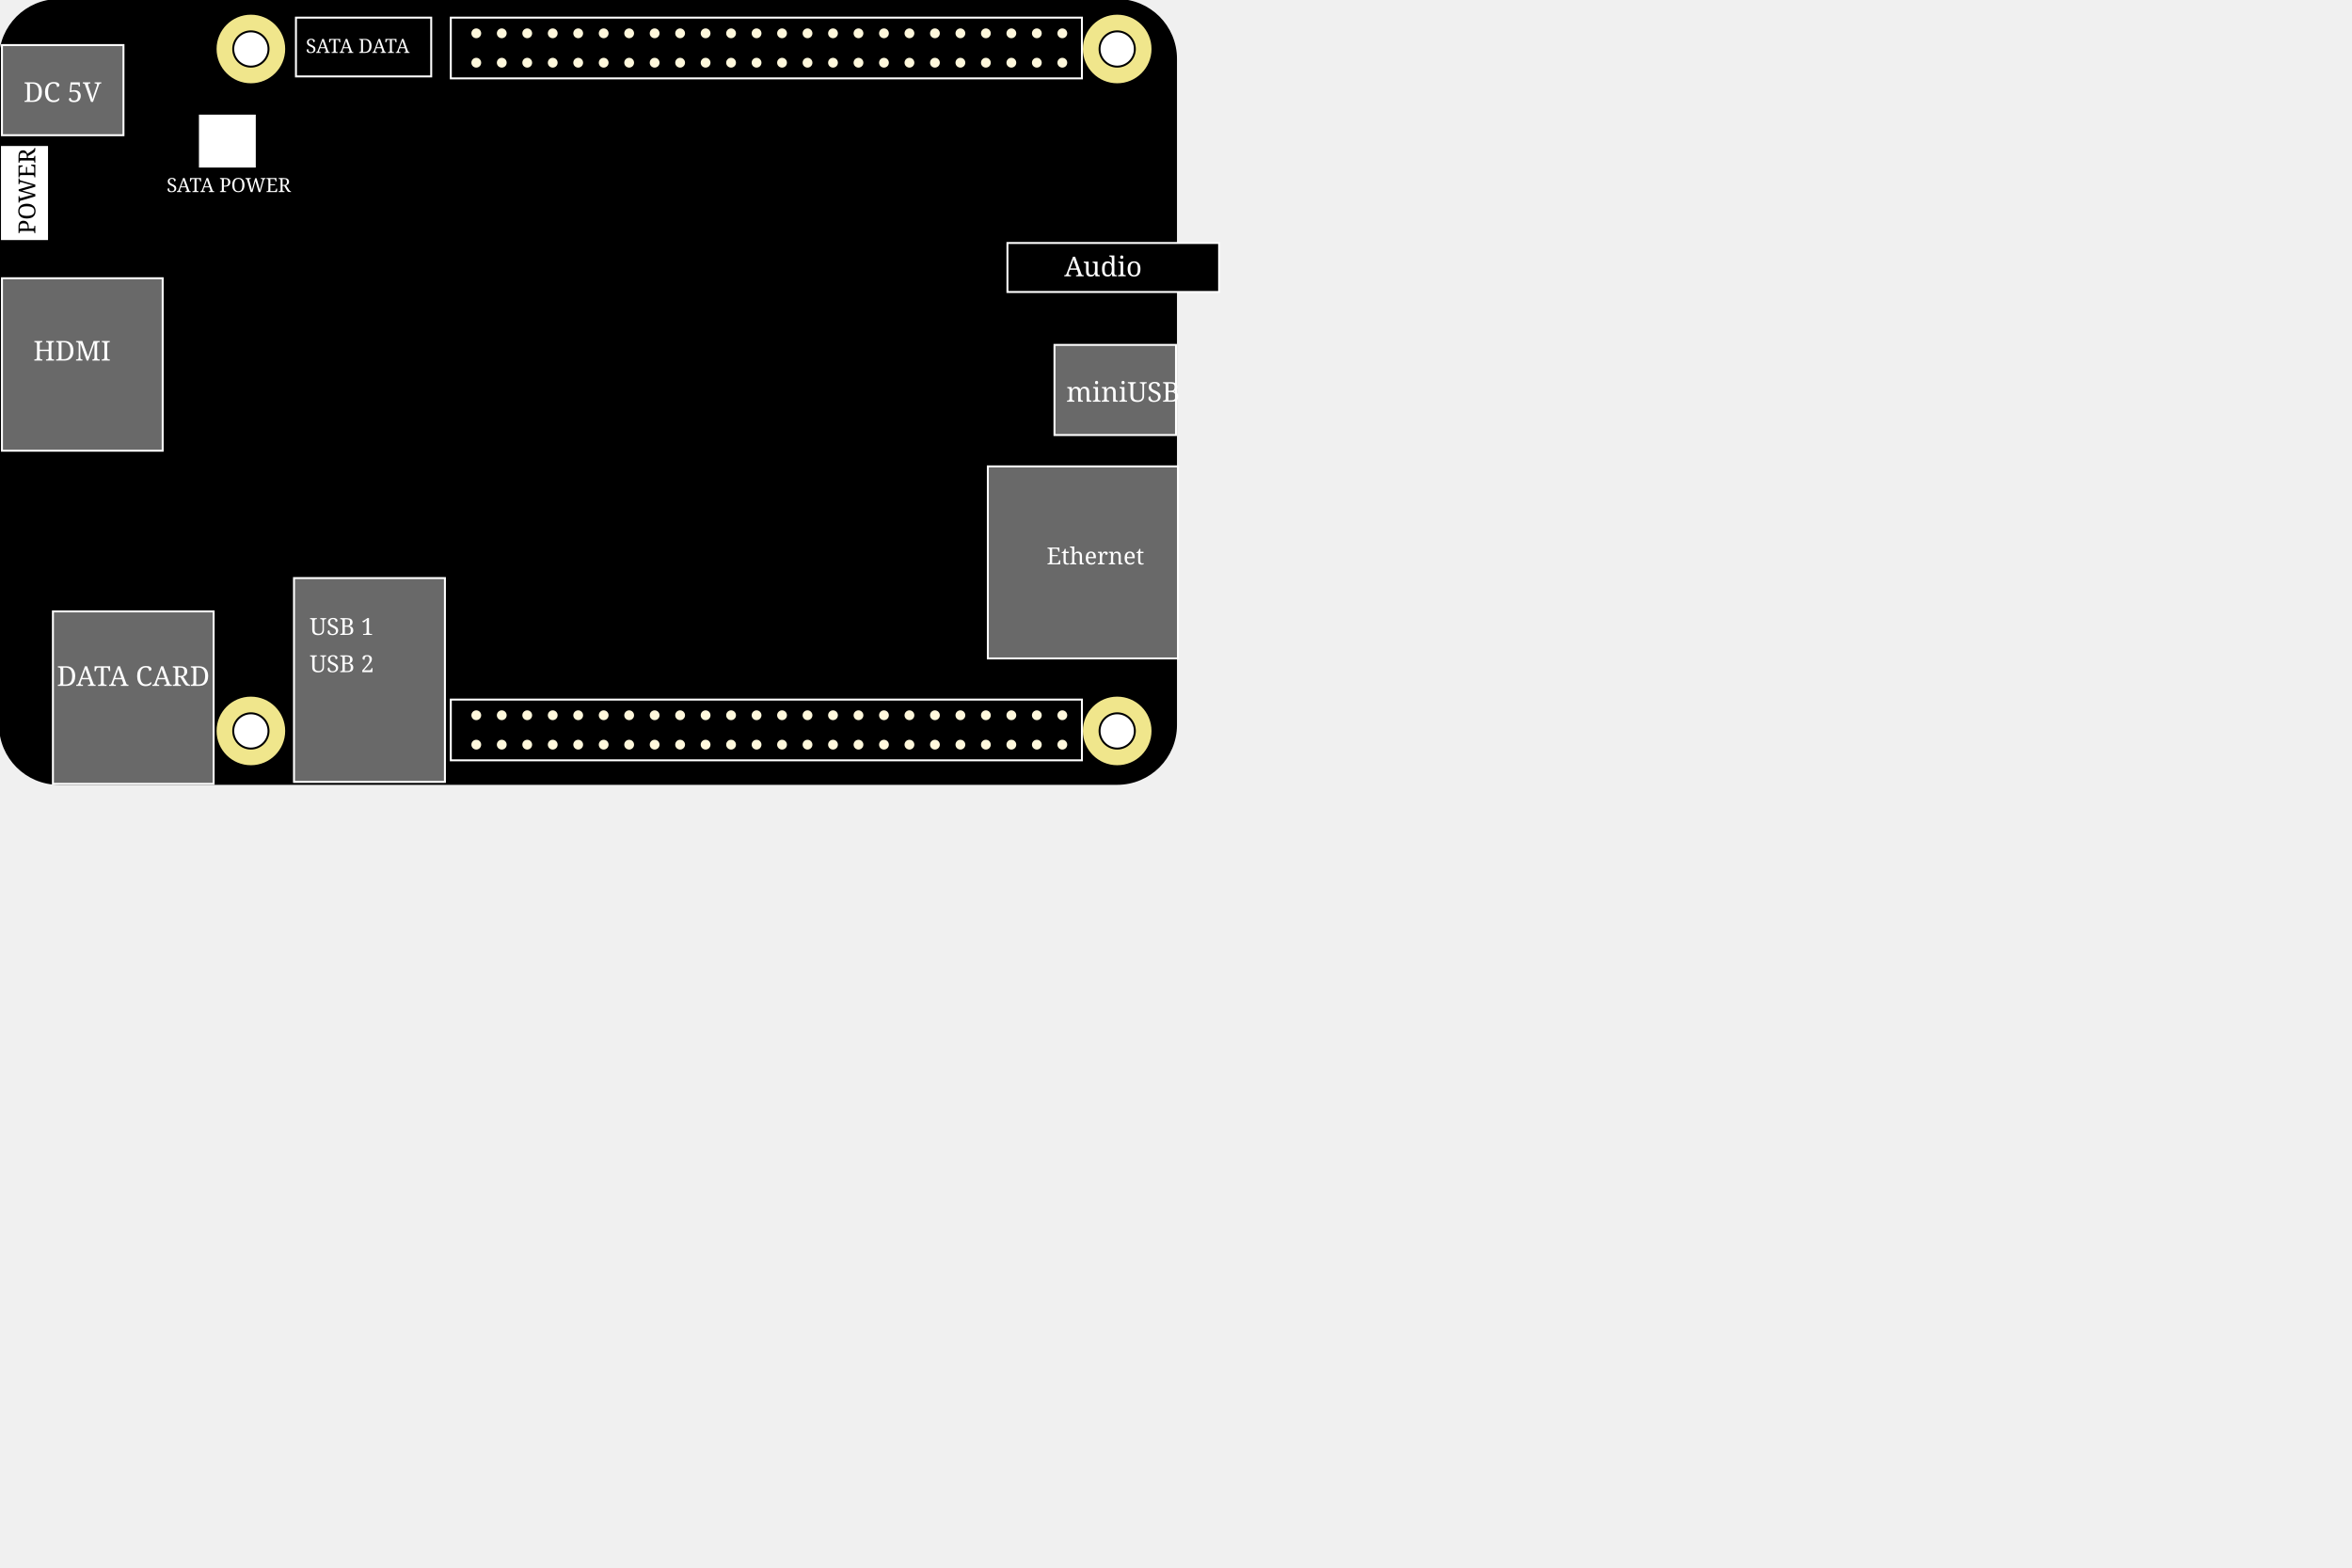
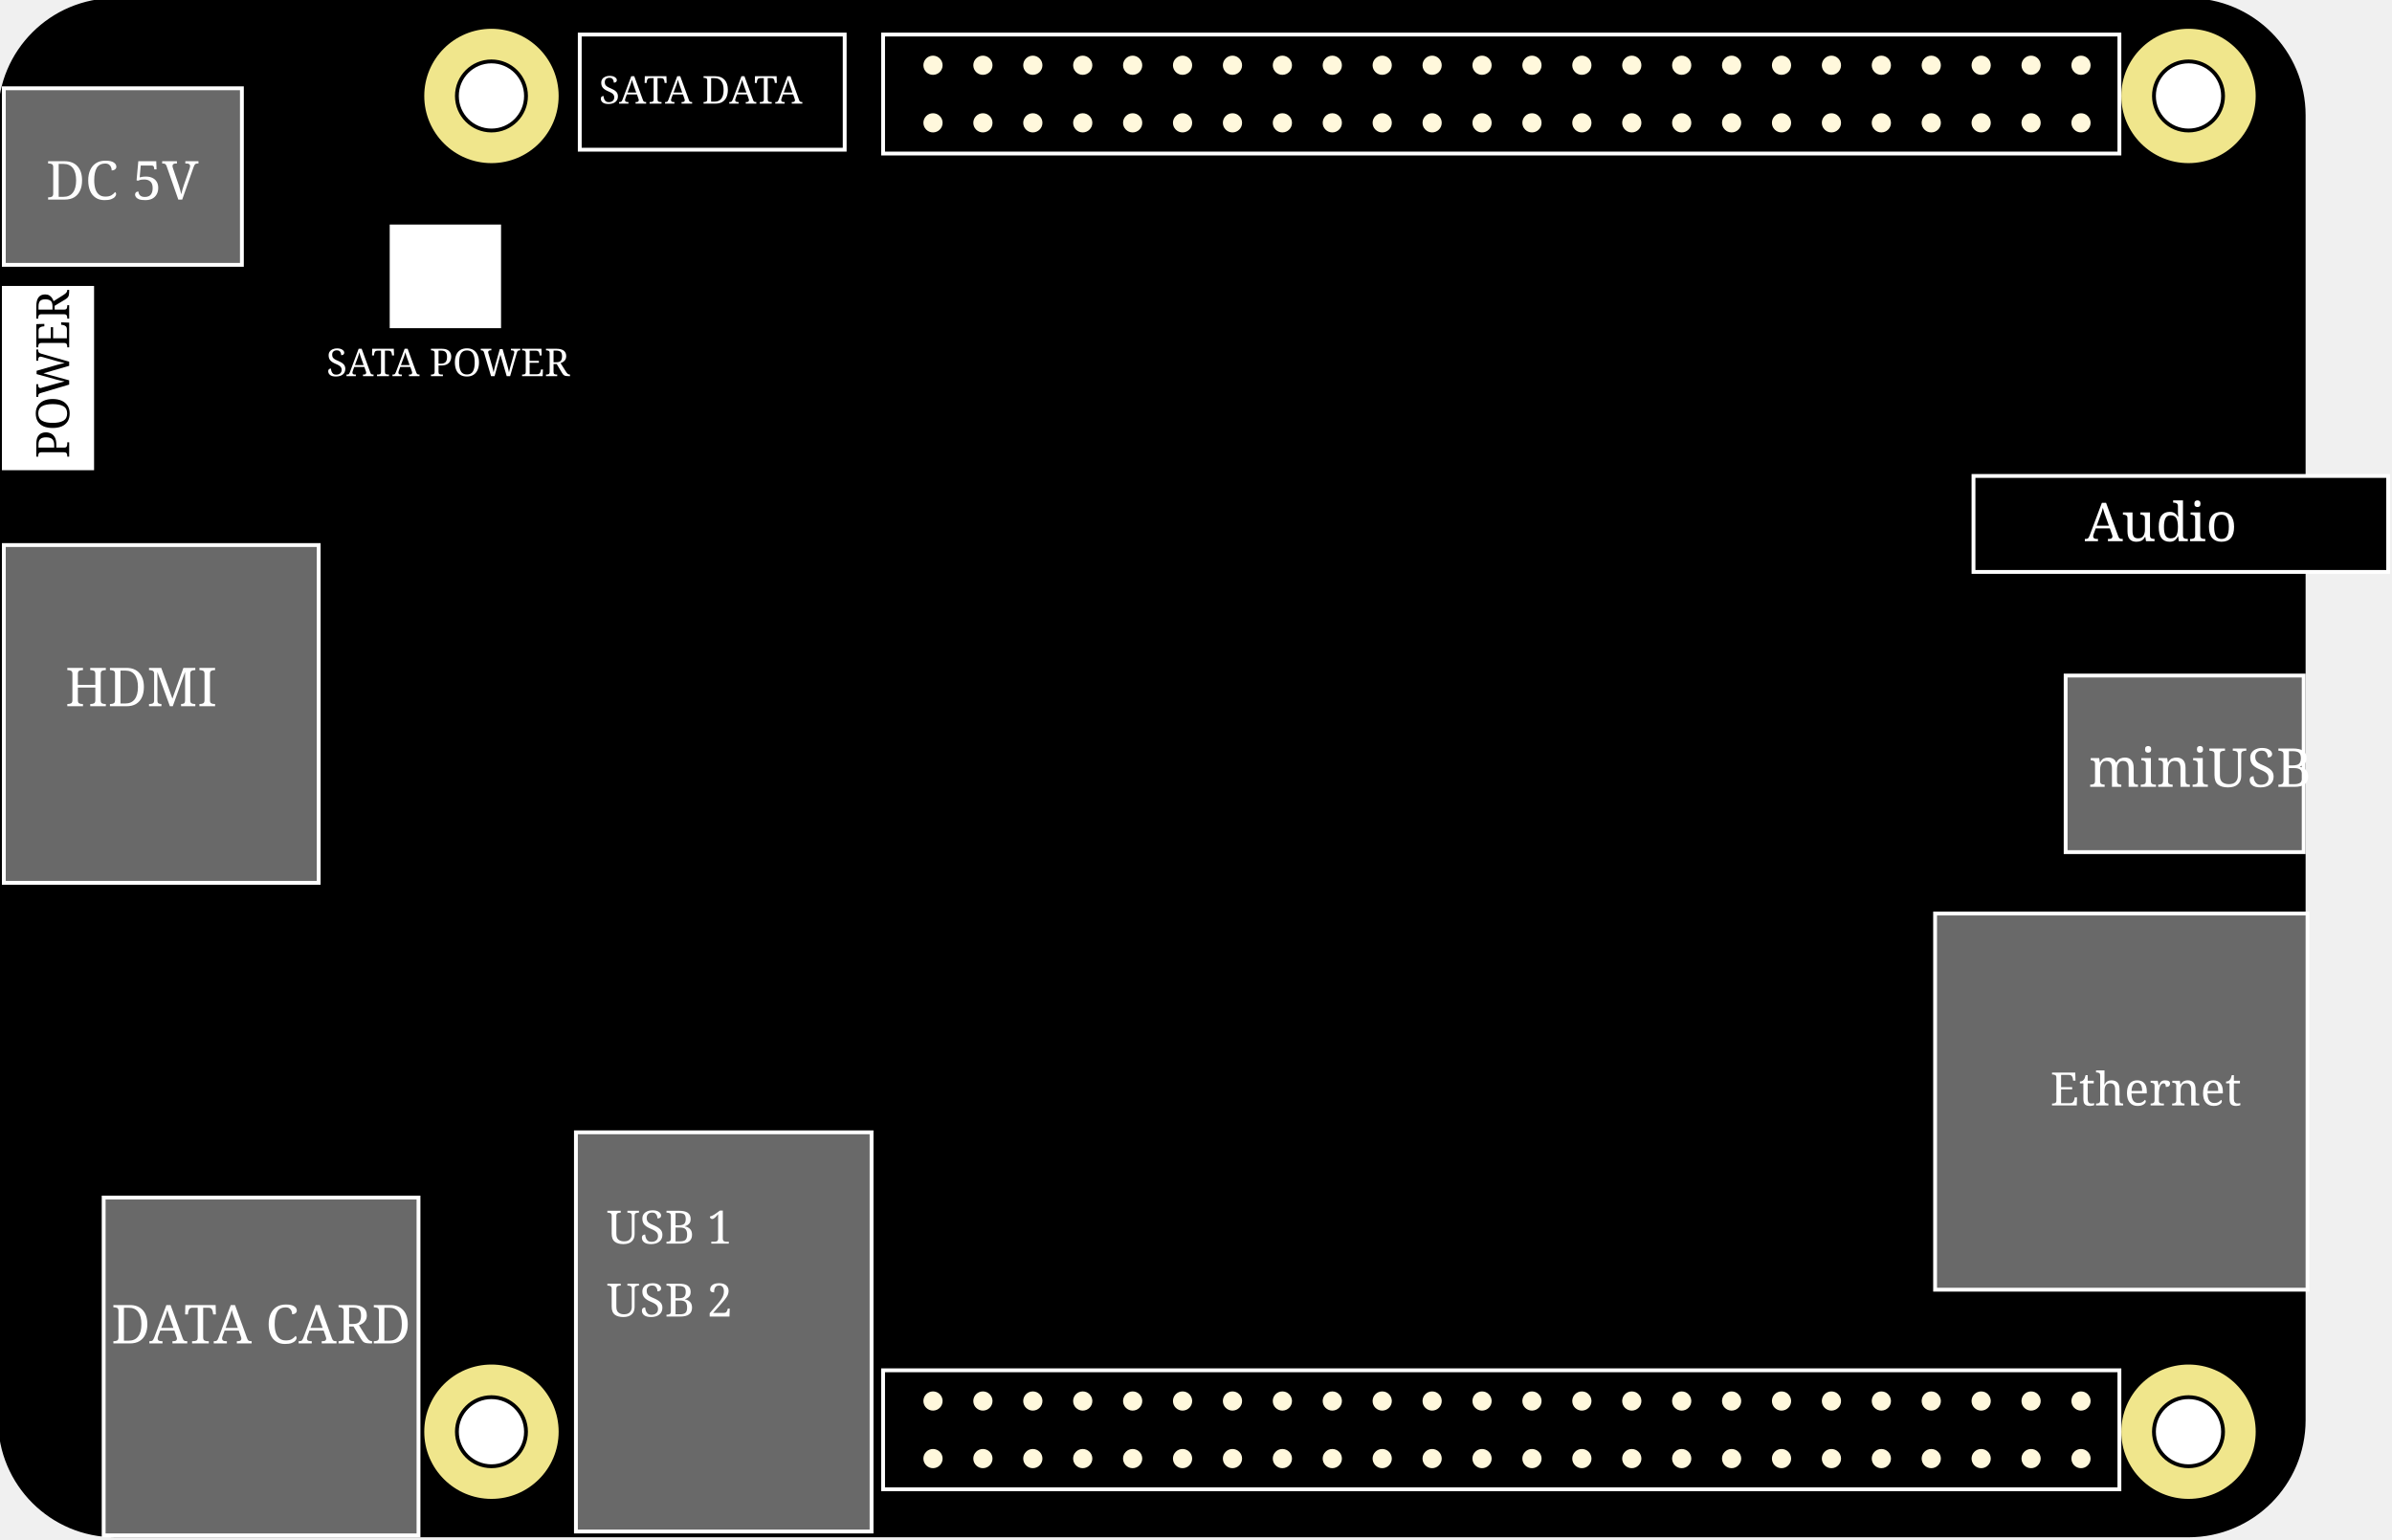
- <svg xmlns="http://www.w3.org/2000/svg" width="100%" height="100%" viewBox="0 0 1200 800" preserveAspectRatio="xMidYMid meet" zoomAndPan="disable" transform="" id="svg2" version="1.1">
-   <defs id="svgEditorDefs">
-     <polygon id="svgEditorPolygonDefs" stroke="black" fill="khaki" style="vector-effect: non-scaling-stroke; stroke-width: 1px;" />
-     <text id="svgEditorTextDefs" fill="black" style="font-family: Arial; font-size: 20px;" />
+ <svg xmlns="http://www.w3.org/2000/svg" width="100%" height="100%">
+   <defs>
+     <marker id="end-marker" markerHeight="12" markerUnits="strokeWidth" markerWidth="15" orient="auto" refX="-3" refY="0" viewBox="-15 -5 20 20">
+       <path d="M -15 -5 L 0 0 L -15 5 z" fill="white" />
+     </marker>
  </defs>
  <rect x="0" y="0" stroke="black" id="board" style="stroke-width: 1px; vector-effect: non-scaling-stroke;" width="600" height="400" fill="black" rx="30" ry="30" />
  <circle id="e2_circle" cx="570" cy="25" stroke="black" style="stroke-width: 1px; vector-effect: non-scaling-stroke;" r="18" fill="khaki" transform="" />
  <circle cx="570" cy="373" stroke="black" style="stroke-width: 1px; vector-effect: non-scaling-stroke;" r="18" fill="khaki" transform="" id="e3_circle" />
  <circle cx="128" cy="373" stroke="black" style="stroke-width: 1px; vector-effect: non-scaling-stroke;" r="18" fill="khaki" transform="" id="e4_circle" />
  <circle cx="128" cy="25" stroke="black" style="stroke-width: 1px; vector-effect: non-scaling-stroke;" r="18" fill="khaki" transform="" id="e5_circle" />
  <circle id="e6_circle" cx="128" cy="25" stroke="black" style="stroke-width: 1px; vector-effect: non-scaling-stroke;" r="9" fill="white" transform="" />
  <circle cx="570" cy="25" stroke="black" style="stroke-width: 1px; vector-effect: non-scaling-stroke;" r="9" fill="white" transform="" id="e7_circle" />
  <circle cx="570" cy="373" stroke="black" style="stroke-width: 1px; vector-effect: non-scaling-stroke;" r="9" fill="white" transform="" id="e8_circle" />
  <circle cx="128" cy="373" stroke="black" style="stroke-width: 1px; vector-effect: non-scaling-stroke;" r="9" fill="white" transform="" id="e9_circle" />
  <rect x="230" y="9" id="upper_pins_board" style="fill:#000000;stroke:#ffffff;stroke-width:1px" width="322" height="31" rx="0" ry="0" />
  <circle cx="542" cy="32" style="fill:#fff8dc;stroke:#000000;stroke-width:1px" r="3" id="pin47" />
  <circle cx="529" cy="32" style="fill:#fff8dc;stroke:#000000;stroke-width:1px" r="3" id="pin45" />
  <circle cx="516" cy="32" style="fill:#fff8dc;stroke:#000000;stroke-width:1px" r="3" id="pin43" />
  <circle cx="503" cy="32" style="fill:#fff8dc;stroke:#000000;stroke-width:1px" r="3" id="pin41" />
  <circle cx="490" cy="32" style="fill:#fff8dc;stroke:#000000;stroke-width:1px" r="3" id="pin39" />
  <circle cx="477" cy="32" style="fill:#fff8dc;stroke:#000000;stroke-width:1px" r="3" id="pin37" />
  <circle cx="464" cy="32" style="fill:#fff8dc;stroke:#000000;stroke-width:1px" r="3" id="pin35" />
  <circle cx="451" cy="32" style="fill:#fff8dc;stroke:#000000;stroke-width:1px" r="3" id="pin33" />
  <circle cx="438" cy="32" style="fill:#fff8dc;stroke:#000000;stroke-width:1px" r="3" id="pin31" />
  <circle cx="425" cy="32" style="fill:#fff8dc;stroke:#000000;stroke-width:1px" r="3" id="pin29" />
  <circle cx="412" cy="32" style="fill:#fff8dc;stroke:#000000;stroke-width:1px" r="3" id="pin27" />
  <circle cx="399" cy="32" style="fill:#fff8dc;stroke:#000000;stroke-width:1px" r="3" id="pin25" />
  <circle cx="386" cy="32" style="fill:#fff8dc;stroke:#000000;stroke-width:1px" r="3" id="pin23" />
  <circle cx="373" cy="32" style="fill:#fff8dc;stroke:#000000;stroke-width:1px" r="3" id="pin21" />
  <circle cx="360" cy="32" style="fill:#fff8dc;stroke:#000000;stroke-width:1px" r="3" id="pin19" />
  <circle cx="347" cy="32" style="fill:#fff8dc;stroke:#000000;stroke-width:1px" r="3" id="pin17" />
  <circle cx="334" cy="32" style="fill:#fff8dc;stroke:#000000;stroke-width:1px" r="3" id="pin15" />
  <circle cx="321" cy="32" style="fill:#fff8dc;stroke:#000000;stroke-width:1px" r="3" id="pin13" />
  <circle cx="308" cy="32" style="fill:#fff8dc;stroke:#000000;stroke-width:1px" r="3" id="pin11" />
  <circle cx="295" cy="32" style="fill:#fff8dc;stroke:#000000;stroke-width:1px" r="3" id="pin09" />
  <circle cx="282" cy="32" style="fill:#fff8dc;stroke:#000000;stroke-width:1px" r="3" id="pin07" />
  <circle cx="269" cy="32" style="fill:#fff8dc;stroke:#000000;stroke-width:1px" r="3" id="pin05" />
  <circle cx="256" cy="32" style="fill:#fff8dc;stroke:#000000;stroke-width:1px" r="3" id="pin03" />
  <circle cx="243" cy="32" style="fill:#fff8dc;stroke:#000000;stroke-width:1px" r="3" id="pin01" />
  <circle cx="542" cy="17" style="fill:#fff8dc;stroke:#000000;stroke-width:1px" r="3" id="pin48" />
  <circle cx="529" cy="17" style="fill:#fff8dc;stroke:#000000;stroke-width:1px" r="3" id="pin46" />
  <circle cx="516" cy="17" style="fill:#fff8dc;stroke:#000000;stroke-width:1px" r="3" id="pin44" />
  <circle cx="503" cy="17" style="fill:#fff8dc;stroke:#000000;stroke-width:1px" r="3" id="pin42" />
  <circle cx="490" cy="17" style="fill:#fff8dc;stroke:#000000;stroke-width:1px" r="3" id="pin40" />
  <circle cx="477" cy="17" style="fill:#fff8dc;stroke:#000000;stroke-width:1px" r="3" id="pin38" />
  <circle cx="464" cy="17" style="fill:#fff8dc;stroke:#000000;stroke-width:1px" r="3" id="pin36" />
  <circle cx="451" cy="17" style="fill:#fff8dc;stroke:#000000;stroke-width:1px" r="3" id="pin34" />
  <circle cx="438" cy="17" style="fill:#fff8dc;stroke:#000000;stroke-width:1px" r="3" id="pin32" />
  <circle cx="425" cy="17" style="fill:#fff8dc;stroke:#000000;stroke-width:1px" r="3" id="pin30" />
  <circle cx="412" cy="17" style="fill:#fff8dc;stroke:#000000;stroke-width:1px" r="3" id="pin28" />
  <circle cx="399" cy="17" style="fill:#fff8dc;stroke:#000000;stroke-width:1px" r="3" id="pin26" />
  <circle cx="386" cy="17" style="fill:#fff8dc;stroke:#000000;stroke-width:1px" r="3" id="pin24" />
  <circle cx="373" cy="17" style="fill:#fff8dc;stroke:#000000;stroke-width:1px" r="3" id="pin22" />
  <circle cx="360" cy="17" style="fill:#fff8dc;stroke:#000000;stroke-width:1px" r="3" id="pin20" />
  <circle cx="347" cy="17" style="fill:#fff8dc;stroke:#000000;stroke-width:1px" r="3" id="pin18" />
  <circle cx="334" cy="17" style="fill:#fff8dc;stroke:#000000;stroke-width:1px" r="3" id="pin16" />
  <circle cx="321" cy="17" style="fill:#fff8dc;stroke:#000000;stroke-width:1px" r="3" id="pin14" />
  <circle cx="308" cy="17" style="fill:#fff8dc;stroke:#000000;stroke-width:1px" r="3" id="pin12" />
  <circle cx="295" cy="17" style="fill:#fff8dc;stroke:#000000;stroke-width:1px" r="3" id="pin10" />
  <circle cx="282" cy="17" style="fill:#fff8dc;stroke:#000000;stroke-width:1px" r="3" id="pin08" />
  <circle cx="269" cy="17" style="fill:#fff8dc;stroke:#000000;stroke-width:1px" r="3" id="pin06" />
  <circle cx="256" cy="17" style="fill:#fff8dc;stroke:#000000;stroke-width:1px" r="3" id="pin04" />
  <circle cx="243" cy="17" style="fill:#fff8dc;stroke:#000000;stroke-width:1px" r="3" id="pin02" />
  <rect x="230" y="357" id="lower_pins_board" style="fill:#000000;stroke:#ffffff;stroke-width:1px" width="322" height="31" rx="0" ry="0" />
  <circle cx="542" cy="380" style="fill:#fff8dc;stroke:#000000;stroke-width:1px" r="3" id="pin102" />
  <circle cx="529" cy="380" style="fill:#fff8dc;stroke:#000000;stroke-width:1px" r="3" id="pin104" />
  <circle cx="516" cy="380" style="fill:#fff8dc;stroke:#000000;stroke-width:1px" r="3" id="pin106" />
  <circle cx="503" cy="380" style="fill:#fff8dc;stroke:#000000;stroke-width:1px" r="3" id="pin108" />
  <circle cx="490" cy="380" style="fill:#fff8dc;stroke:#000000;stroke-width:1px" r="3" id="pin110" />
  <circle cx="477" cy="380" style="fill:#fff8dc;stroke:#000000;stroke-width:1px" r="3" id="pin112" />
  <circle cx="464" cy="380" style="fill:#fff8dc;stroke:#000000;stroke-width:1px" r="3" id="pin114" />
  <circle cx="451" cy="380" style="fill:#fff8dc;stroke:#000000;stroke-width:1px" r="3" id="pin116" />
  <circle cx="438" cy="380" style="fill:#fff8dc;stroke:#000000;stroke-width:1px" r="3" id="pin118" />
  <circle cx="425" cy="380" style="fill:#fff8dc;stroke:#000000;stroke-width:1px" r="3" id="pin120" />
  <circle cx="412" cy="380" style="fill:#fff8dc;stroke:#000000;stroke-width:1px" r="3" id="pin122" />
  <circle cx="399" cy="380" style="fill:#fff8dc;stroke:#000000;stroke-width:1px" r="3" id="pin124" />
  <circle cx="386" cy="380" style="fill:#fff8dc;stroke:#000000;stroke-width:1px" r="3" id="pin126" />
  <circle cx="373" cy="380" style="fill:#fff8dc;stroke:#000000;stroke-width:1px" r="3" id="pin128" />
  <circle cx="360" cy="380" style="fill:#fff8dc;stroke:#000000;stroke-width:1px" r="3" id="pin130" />
  <circle cx="347" cy="380" style="fill:#fff8dc;stroke:#000000;stroke-width:1px" r="3" id="pin132" />
  <circle cx="334" cy="380" style="fill:#fff8dc;stroke:#000000;stroke-width:1px" r="3" id="pin134" />
  <circle cx="321" cy="380" style="fill:#fff8dc;stroke:#000000;stroke-width:1px" r="3" id="pin136" />
  <circle cx="308" cy="380" style="fill:#fff8dc;stroke:#000000;stroke-width:1px" r="3" id="pin138" />
  <circle cx="295" cy="380" style="fill:#fff8dc;stroke:#000000;stroke-width:1px" r="3" id="pin140" />
  <circle cx="282" cy="380" style="fill:#fff8dc;stroke:#000000;stroke-width:1px" r="3" id="pin142" />
  <circle cx="269" cy="380" style="fill:#fff8dc;stroke:#000000;stroke-width:1px" r="3" id="pin144" />
  <circle cx="256" cy="380" style="fill:#fff8dc;stroke:#000000;stroke-width:1px" r="3" id="pin146" />
  <circle cx="243" cy="380" style="fill:#fff8dc;stroke:#000000;stroke-width:1px" r="3" id="pin148" />
  <circle cx="542" cy="365" style="fill:#fff8dc;stroke:#000000;stroke-width:1px" r="3" id="pin101" />
  <circle cx="529" cy="365" style="fill:#fff8dc;stroke:#000000;stroke-width:1px" r="3" id="pin103" />
  <circle cx="516" cy="365" style="fill:#fff8dc;stroke:#000000;stroke-width:1px" r="3" id="pin105" />
  <circle cx="503" cy="365" style="fill:#fff8dc;stroke:#000000;stroke-width:1px" r="3" id="pin107" />
  <circle cx="490" cy="365" style="fill:#fff8dc;stroke:#000000;stroke-width:1px" r="3" id="pin109" />
  <circle cx="477" cy="365" style="fill:#fff8dc;stroke:#000000;stroke-width:1px" r="3" id="pin111" />
  <circle cx="464" cy="365" style="fill:#fff8dc;stroke:#000000;stroke-width:1px" r="3" id="pin113" />
  <circle cx="451" cy="365" style="fill:#fff8dc;stroke:#000000;stroke-width:1px" r="3" id="pin115" />
  <circle cx="438" cy="365" style="fill:#fff8dc;stroke:#000000;stroke-width:1px" r="3" id="pin117" />
  <circle cx="425" cy="365" style="fill:#fff8dc;stroke:#000000;stroke-width:1px" r="3" id="pin119" />
  <circle cx="412" cy="365" style="fill:#fff8dc;stroke:#000000;stroke-width:1px" r="3" id="pin121" />
  <circle cx="399" cy="365" style="fill:#fff8dc;stroke:#000000;stroke-width:1px" r="3" id="pin123" />
  <circle cx="386" cy="365" style="fill:#fff8dc;stroke:#000000;stroke-width:1px" r="3" id="pin125" />
  <circle cx="373" cy="365" style="fill:#fff8dc;stroke:#000000;stroke-width:1px" r="3" id="pin127" />
  <circle cx="360" cy="365" style="fill:#fff8dc;stroke:#000000;stroke-width:1px" r="3" id="pin129" />
  <circle cx="347" cy="365" style="fill:#fff8dc;stroke:#000000;stroke-width:1px" r="3" id="pin131" />
  <circle cx="334" cy="365" style="fill:#fff8dc;stroke:#000000;stroke-width:1px" r="3" id="pin133" />
  <circle cx="321" cy="365" style="fill:#fff8dc;stroke:#000000;stroke-width:1px" r="3" id="pin135" />
  <circle cx="308" cy="365" style="fill:#fff8dc;stroke:#000000;stroke-width:1px" r="3" id="pin137" />
  <circle cx="295" cy="365" style="fill:#fff8dc;stroke:#000000;stroke-width:1px" r="3" id="pin139" />
  <circle cx="282" cy="365" style="fill:#fff8dc;stroke:#000000;stroke-width:1px" r="3" id="pin141" />
  <circle cx="269" cy="365" style="fill:#fff8dc;stroke:#000000;stroke-width:1px" r="3" id="pin143" />
  <circle cx="256" cy="365" style="fill:#fff8dc;stroke:#000000;stroke-width:1px" r="3" id="pin145" />
  <circle cx="243" cy="365" style="fill:#fff8dc;stroke:#000000;stroke-width:1px" r="3" id="pin147" />
  <rect x="151" y="9" stroke="white" id="sata" style="stroke-width: 1px; vector-effect: non-scaling-stroke;" width="69" height="30" fill="black" rx="0" ry="0" />
-   <text fill="white" x="156" y="27" id="sata_text" style="font-family: serif; font-size: 10px;">SATA DATA</text>
+   <text fill="white" x="156" y="27" id="sata_text" style="font-family: serif; font-size: 10px;">SATA DATA
+             </text>
  <rect x="504" y="238" stroke="white" id="ethernet" style="stroke-width: 1px; vector-effect: non-scaling-stroke;" width="97" height="98" fill="dimgray" />
-   <text fill="white" x="534" y="288" id="ethernet_text" style="font-family: serif; font-size: 12px;">Ethernet</text>
+   <text fill="white" x="534" y="288" id="ethernet_text" style="font-family: serif; font-size: 12px;">
+                 Ethernet
+             </text>
  <rect x="150" y="295" stroke="white" id="USB1_USB2" style="stroke-width: 1px; vector-effect: non-scaling-stroke;" width="77" height="104" fill="dimgray" rx="0" ry="0" />
  <text fill="white" x="158" y="324" id="e64_texte" style="font-family: serif; font-size: 12px;">USB 1</text>
-   <text fill="white" x="158" y="343" style="font-family: serif; font-size: 12px;" id="e65_texte" transform="">USB 2</text>
-   <rect x="538" y="176" stroke="white" style="stroke-width: 1px; vector-effect: non-scaling-stroke;" width="62" height="46" fill="dimgray" id="e67_rect" rx="0" ry="0" />
+   <text fill="white" x="158" y="343" style="font-family: serif; font-size: 12px;" id="e65_texte" transform="">
+                 USB 2
+             </text>
+   <rect x="538" y="176" stroke="white" style="stroke-width: 1px; vector-effect: non-scaling-stroke;" width="62" height="46" fill="dimgray" id="miniUSB" rx="0" ry="0" />
  <rect x="514" y="124" stroke="white" style="stroke-width: 1px; vector-effect: non-scaling-stroke;" width="108" height="25" rx="0" ry="0" id="audio" fill="black" />
  <text fill="white" x="543" y="141" id="e69_texte" style="font-family: serif; font-size: 14px;">Audio</text>
  <rect x="27" y="312" stroke="white" style="stroke-width: 1px; vector-effect: non-scaling-stroke;" width="82" height="88" fill="dimgray" id="data_card" rx="0" ry="0" />
-   <text fill="white" x="29" y="350" id="e71_texte" style="font-family: serif; font-size: 14px;">DATA CARD</text>
-   <rect x="1" y="142" stroke="white" style="stroke-width: 1px; vector-effect: non-scaling-stroke;" width="82" height="88" fill="dimgray" rx="0" ry="0" id="e72_card" />
-   <text fill="white" x="544" y="205" id="e73_texte" style="font-family: serif; font-size: 14px;">miniUSB</text>
+   <text fill="white" x="29" y="350" id="e71_texte" style="font-family: serif; font-size: 14px;">DATA CARD
+             </text>
+   <rect x="1" y="142" stroke="white" style="stroke-width: 1px; vector-effect: non-scaling-stroke;" width="82" height="88" fill="dimgray" rx="0" ry="0" id="HDMI" />
+   <text fill="white" x="544" y="205" id="e73_texte" style="font-family: serif; font-size: 14px;">miniUSB
+             </text>
  <text fill="white" x="17" y="184" id="e74_texte" style="font-family: serif; font-size: 14px;">HDMI</text>
  <rect x="102" y="59" stroke="white" id="sata_power" style="stroke-width: 1px; vector-effect: non-scaling-stroke;" width="28" height="26" fill="white" />
-   <text fill="white" x="85" y="98" id="e76_texte" style="font-family: serif; font-size: 10px;">SATA POWER</text>
+   <text fill="white" x="85" y="98" id="e76_texte" style="font-family: serif; font-size: 10px;">SATA POWER
+             </text>
  <rect x="1" y="75" stroke="white" style="stroke-width: 1px; vector-effect: non-scaling-stroke;" width="23" height="47" fill="white" rx="0" ry="0" id="power_butt" />
-   <text fill="#000000" x="-82" y="-115" id="e79_texte" style="font-family: serif; font-size: 12px;" transform="matrix(0 -1 1 0 133.016 37.4208)">POWER</text>
-   <rect x="1" y="23" stroke="white" style="stroke-width: 1px; vector-effect: non-scaling-stroke;" width="62" height="46" fill="dimgray" rx="0" ry="0" id="e80_rect" />
+   <text fill="#000000" x="-82" y="-115" id="e79_texte" style="font-family: serif; font-size: 12px;" transform="matrix(0 -1 1 0 133.016 37.4208)">POWER
+             </text>
+   <rect x="1" y="23" stroke="white" style="stroke-width: 1px; vector-effect: non-scaling-stroke;" width="62" height="46" fill="dimgray" rx="0" ry="0" id="DC5V" />
  <text fill="#FFFFFF" x="12" y="52" id="e81_texte" style="font-family: serif; font-size: 14px;">DC 5V</text>
</svg>
